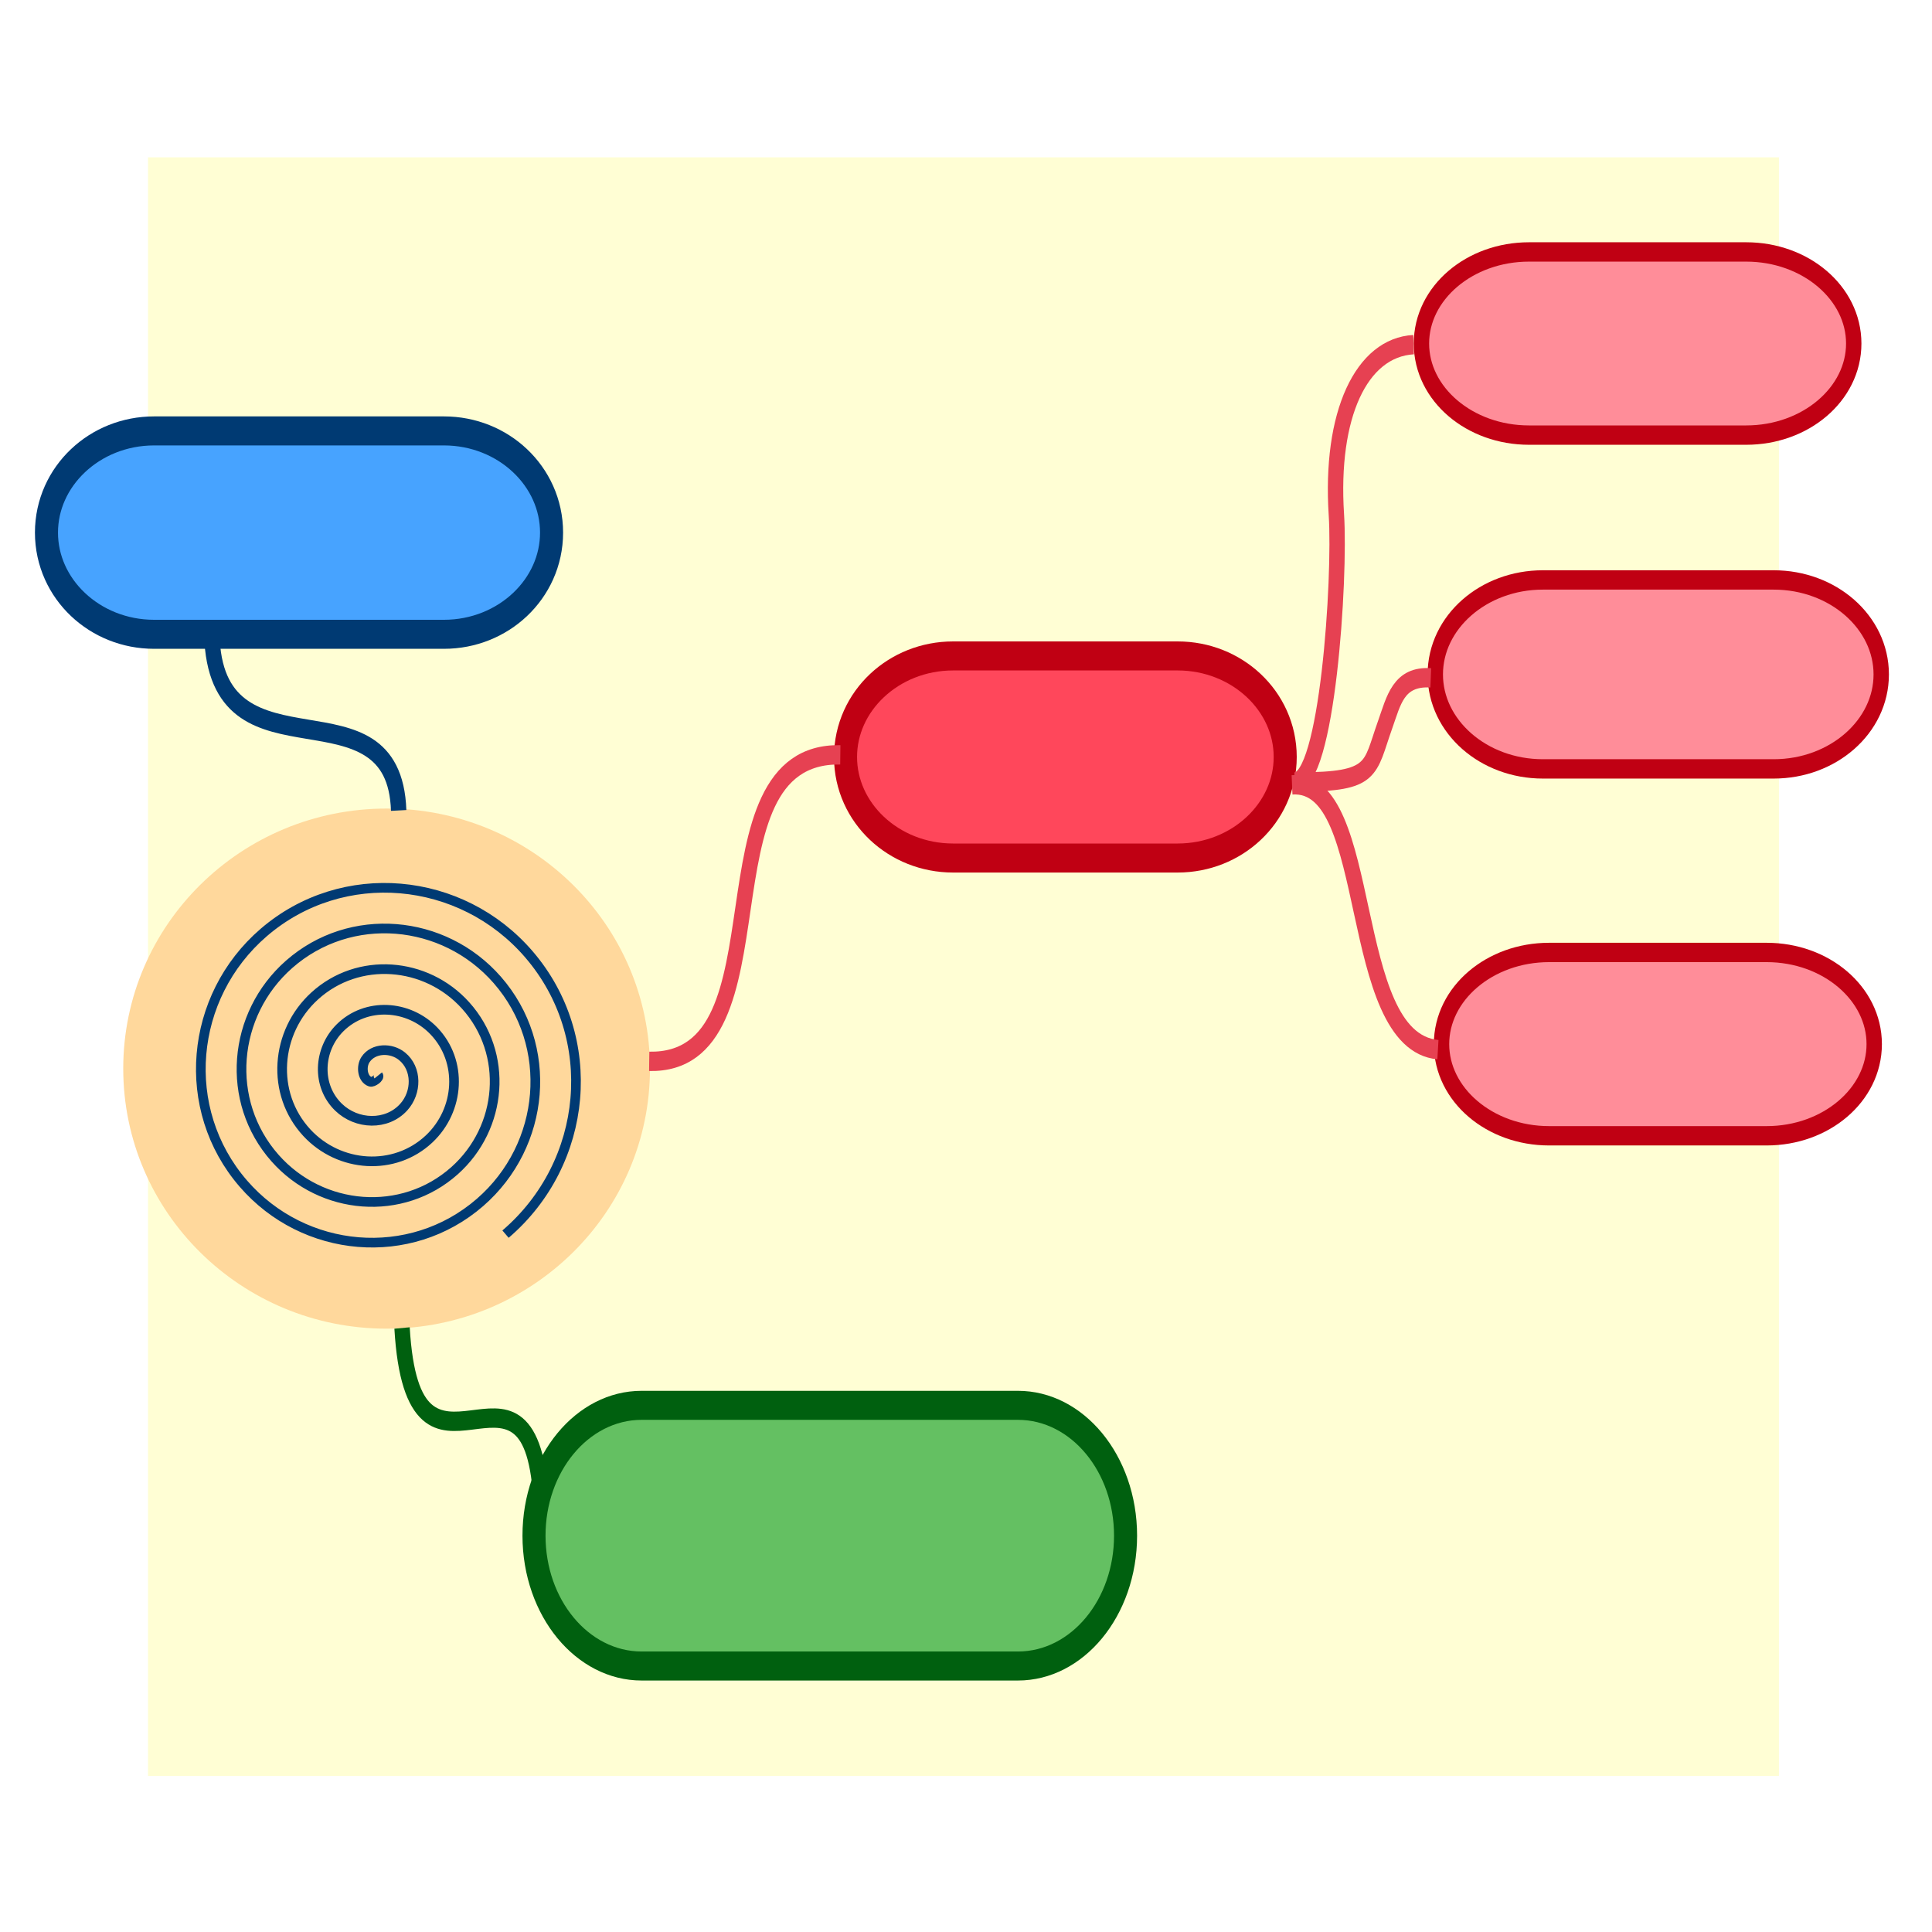
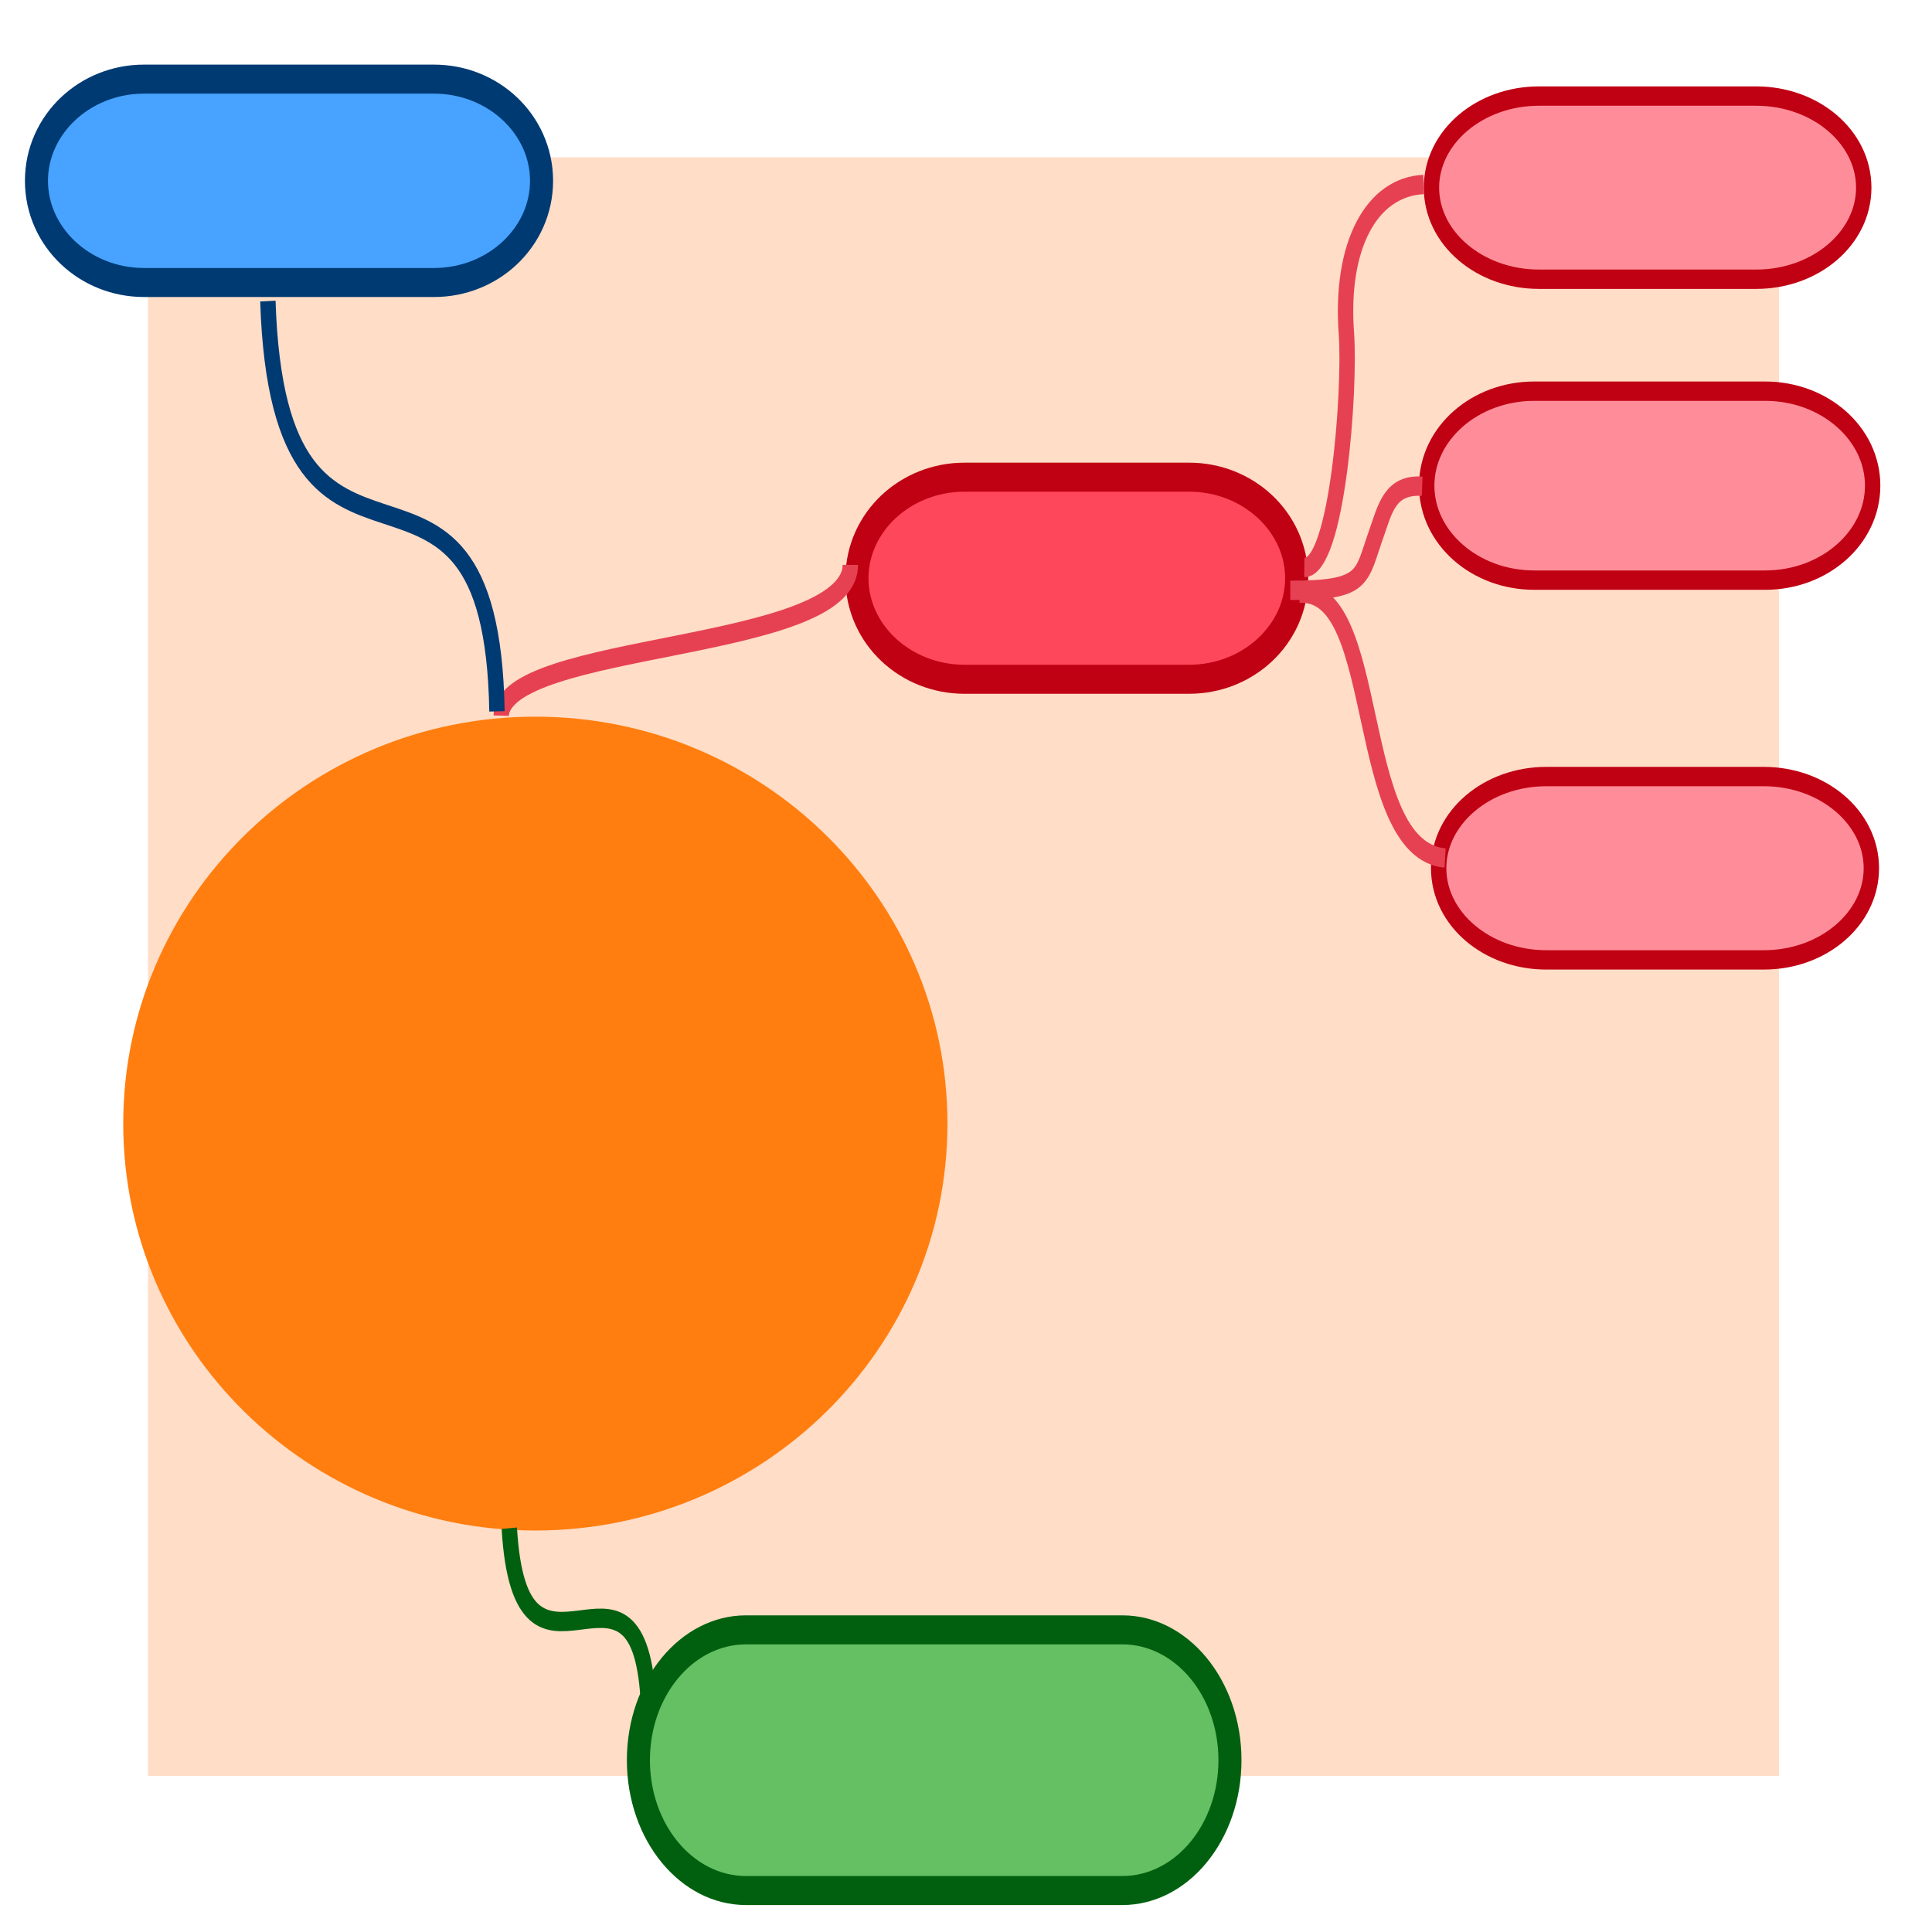
<svg xmlns="http://www.w3.org/2000/svg" viewBox="0 0 400 400" text-rendering="geometricPrecision" shape-rendering="geometricPrecision" fill="none" stroke="#003a73" stroke-width="2">
-   <rect fill="#fffed4" stroke="#00600f" stroke-width="0" transform="translate(104.2844, 311.6524)scale(1.591, 2.0031)translate(-151.7395, -151.7395)" x="105.453" y="12.416" width="212.238" height="167.303" />
-   <rect fill="#47a3ff" stroke="#003a73" stroke-width="3" transform="translate(83.1056, 100.1879)scale(1.591, 2.0031)translate(-46.188, -15.544)" rx="14" ry="14" y="10.067" width="65.729" height="21.021" />
-   <rect fill="#ff475b" stroke="#c00013" stroke-width="3" transform="translate(220.8683, 174.6505)scale(1.591, 2.0031)translate(-46.188, -15.544)" rx="14" ry="14" x="17.395" y="-3.849" width="57.216" height="20.888" />
-   <rect fill="#64c062" stroke="#00600f" stroke-width="3" transform="translate(184.0448, 322.096)scale(1.591, 2.0031)translate(-46.188, -15.544)" rx="14" ry="14" width="76.98" height="26.943" />
-   <ellipse fill="#ffd89c" stroke="#003a73" stroke-width="0" transform="translate(93.8191, 255.315)scale(1.591, 1.571)" cx="-8.659" cy="-21.687" rx="34.272" ry="34.272" />
-   <rect fill="#ff8d99" stroke="#c00013" transform="translate(367.7805, 83.2974)scale(1.591, 2.0031)translate(-46.188, -15.544)" rx="14" ry="14" width="56.255" height="18.932" />
-   <rect fill="#ff8d99" stroke="#c00013" transform="translate(370.6474, 151.2076)scale(1.591, 2.0031)translate(-46.188, -15.544)" rx="14" ry="14" width="58.031" height="19.53" />
-   <rect fill="#ff8d99" stroke="#c00013" transform="translate(371.9392, 228.3321)scale(1.591, 2.0031)translate(-46.188, -15.544)" rx="14" ry="14" width="56.306" height="18.949" />
-   <path fill="none" stroke="#e64152" stroke-width="2" transform="translate(134.4105, 219.7411)scale(1.591, 2.0031)" d="M0,0C18.653,0.296,5.625,-31.976,24.87,-31.68" />
-   <path fill="none" stroke="#e64152" transform="translate(253.8415, 124.5353)scale(1.591, 2.0031)" d="M24.407,-26.549C17.597,-26.253,13.512,-19.309,14.358,-8.96C14.895,-2.388,13.19,18.721,8.882,18.653" />
-   <path fill="none" stroke="#e64152" transform="translate(268.915, 161.8995)scale(1.591, 2.0031)" d="M0,0C9.898,0,9.161,-1.323,11.211,-5.885C12.349,-8.419,12.936,-10.974,17.166,-10.763" />
-   <path fill="none" stroke="#e64152" transform="translate(267.5018, 162.4925)scale(1.591, 2.0031)" d="M0,0C10.955,-0.592,6.845,26.483,18.985,27.371" />
-   <path fill="none" stroke="#00600f" transform="translate(83.2414, 274.946)scale(1.591, 2.0031)" d="M0,0C1.48,20.133,16.58,-0.592,18.061,17.468" />
-   <path fill="none" stroke="#003a73" transform="translate(43.915, 132.8041)scale(1.591, 2.0031)" d="M0,0C1.184,14.804,23.686,3.553,24.278,17.468" />
-   <path fill="none" stroke="#003a73" transform="translate(78.3124, 222.6499)" data-px-shape="type: spiral; radius-increment: 8.4248; start-angle: 51.2773; turns-count: 5" d="M0,0C0.364,0.454,-1.093,1.505,-1.643,1.317C-3.295,0.755,-3.601,-1.833,-2.635,-3.287C-1.025,-5.708,2.679,-5.794,4.93,-3.953C8.08,-1.374,8.007,3.559,5.27,6.573C1.752,10.448,-4.452,10.225,-8.216,6.588C-12.817,2.142,-12.447,-5.353,-7.905,-9.859C-2.538,-15.185,6.258,-14.669,11.503,-9.223C17.554,-2.938,16.892,7.166,10.54,13.146C3.341,19.923,-8.075,19.116,-14.789,11.858C-22.293,3.745,-21.34,-8.986,-13.175,-16.432C-4.151,-24.663,9.897,-23.565,18.076,-14.493C27.032,-4.557,25.789,10.81,15.81,19.719C4.964,29.403,-11.722,28.014,-21.362,17.128C-31.773,5.372,-30.238,-12.635,-18.446,-23.005C-5.779,-34.143,13.549,-32.463,24.648,-19.763C36.513,-6.187,34.688,14.463,21.081,26.292C6.596,38.884,-15.377,36.913,-27.935,22.398C-41.254,7.004,-39.138,-16.291,-23.716,-29.578C-7.413,-43.625,17.205,-41.362,31.221,-25.033C45.995,-7.822,43.587,18.119,26.351,32.864" />
+   <rect fill="#ffddc7" stroke="#00600f" stroke-width="0" transform="translate(104.2844, 311.6524)scale(1.591, 2.0031)translate(-151.7395, -151.7395)" x="105.453" y="12.416" width="212.238" height="167.303" />
+   <rect fill="#47a3ff" stroke="#003a73" stroke-width="3" transform="translate(81.033, 27.3529)scale(1.591, 2.0031)translate(-46.188, -15.544)" rx="14" ry="14" y="10.067" width="65.729" height="21.021" />
+   <rect fill="#ff475b" stroke="#c00013" stroke-width="3" transform="translate(223.2369, 137.6408)scale(1.591, 2.0031)translate(-46.188, -15.544)" rx="14" ry="14" x="17.395" y="-3.849" width="57.216" height="20.888" />
+   <rect fill="#64c062" stroke="#00600f" stroke-width="3" transform="translate(205.6585, 368.5801)scale(1.591, 2.0031)translate(-46.188, -15.544)" rx="14" ry="14" width="76.98" height="26.943" />
+   <ellipse fill="#ff7e0f" stroke="#003a73" stroke-width="0" transform="translate(93.8191, 255.315)scale(1.591, 1.571)" cx="10.696" cy="-14.442" rx="53.628" ry="53.628" />
+   <rect fill="#ff8d99" stroke="#c00013" transform="translate(369.8531, 51.025)scale(1.591, 2.0031)translate(-46.188, -15.544)" rx="14" ry="14" width="56.255" height="18.932" />
+   <rect fill="#ff8d99" stroke="#c00013" transform="translate(368.871, 112.1254)scale(1.591, 2.0031)translate(-46.188, -15.544)" rx="14" ry="14" width="58.031" height="19.53" />
+   <rect fill="#ff8d99" stroke="#c00013" transform="translate(371.3472, 191.9146)scale(1.591, 2.0031)translate(-46.188, -15.544)" rx="14" ry="14" width="56.306" height="18.949" />
+   <path fill="none" stroke="#e64152" stroke-width="2" transform="translate(136.483, 217.0765)scale(1.591, 2.0031)" d="M-20.556,-34.402C-20.369,-42.087,24.853,-40.904,24.87,-49.984" />
+   <path fill="none" stroke="#e64152" transform="translate(255.914, 80.1238)scale(1.591, 2.0031)" d="M24.407,-20.932C17.597,-20.673,13.512,-14.592,14.358,-5.529C14.895,0.226,13.19,18.713,8.882,18.653" />
+   <path fill="none" stroke="#e64152" transform="translate(267.1385, 122.2252)scale(1.591, 2.0031)" d="M0,0C9.898,0,9.161,-1.323,11.211,-5.885C12.349,-8.419,12.936,-10.974,17.166,-10.763" />
+   <path fill="none" stroke="#e64152" transform="translate(268.9822, 122.8182)scale(1.591, 2.0031)" d="M0,0C10.955,-0.592,6.845,26.483,18.985,27.371" />
+   <path fill="none" stroke="#00600f" transform="translate(105.4472, 316.3968)scale(1.591, 2.0031)" d="M0,0C1.48,20.133,16.58,-0.592,18.061,17.468" />
+   <path fill="none" stroke="#003a73" transform="translate(55.462, 62.3378)scale(1.591, 2.0031)" d="M0,0C1.454,35.936,29.085,8.625,29.812,42.404" />
</svg>
